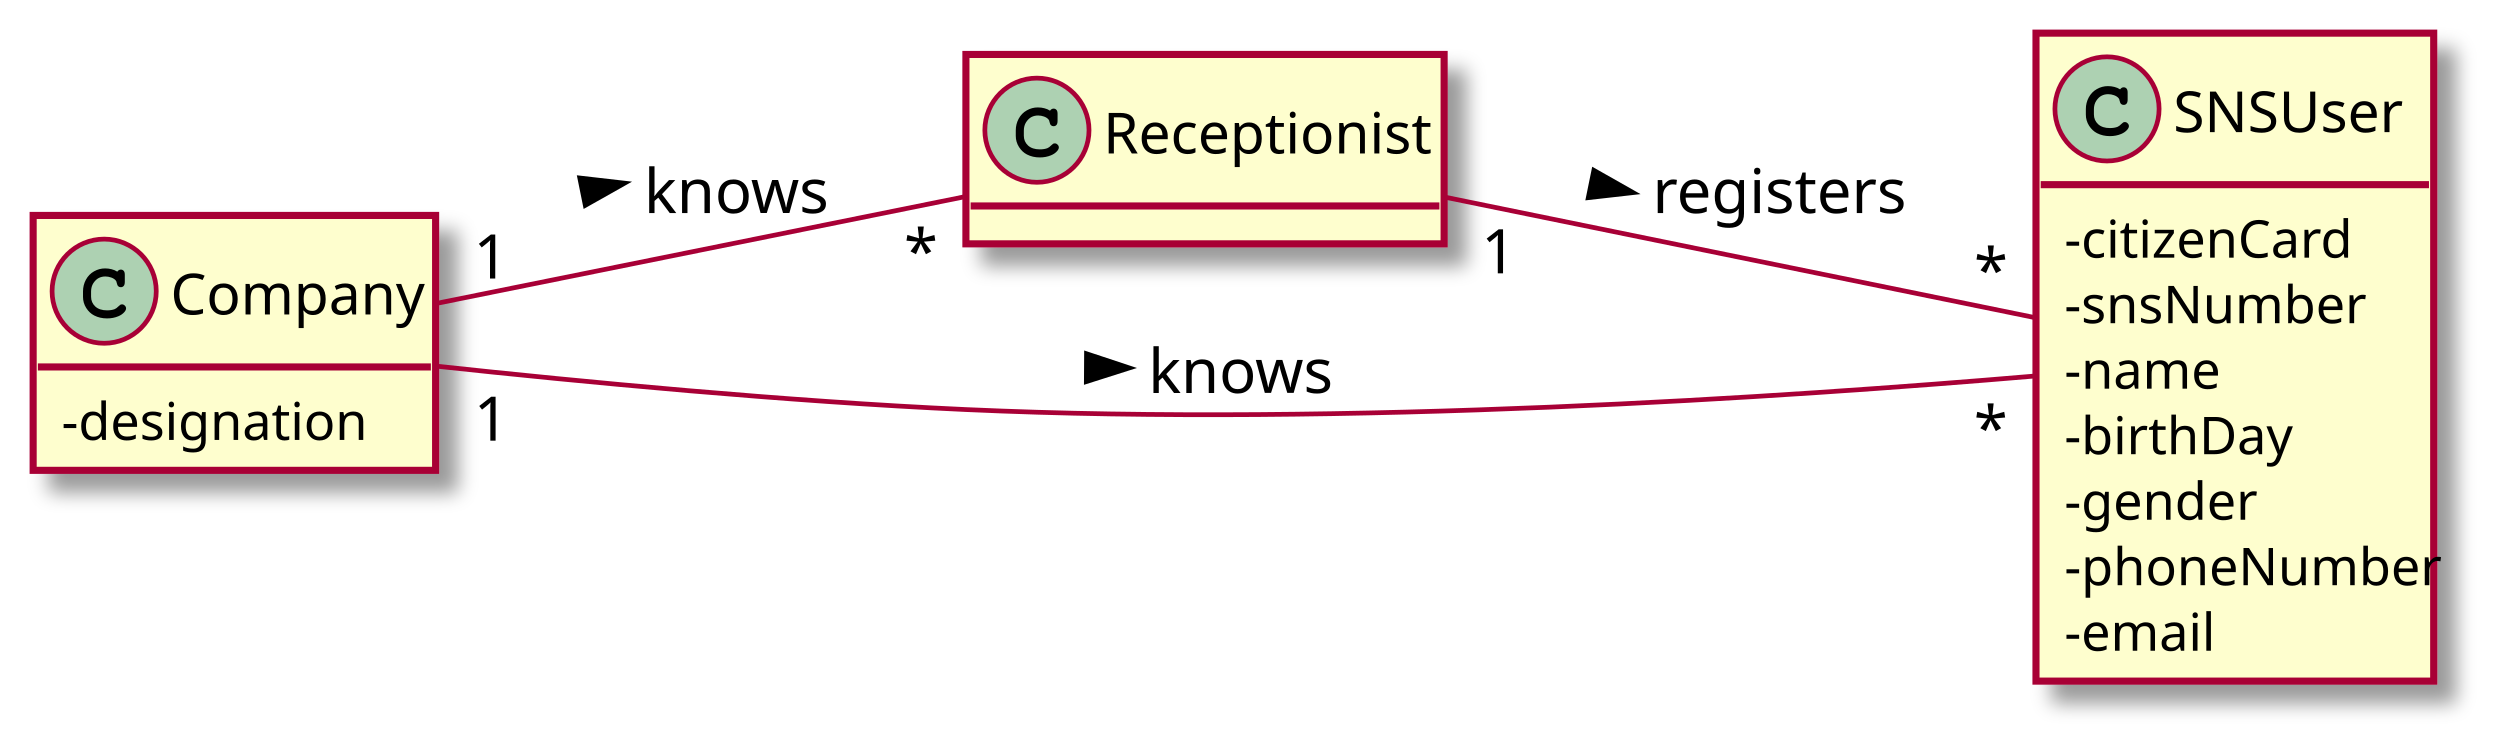
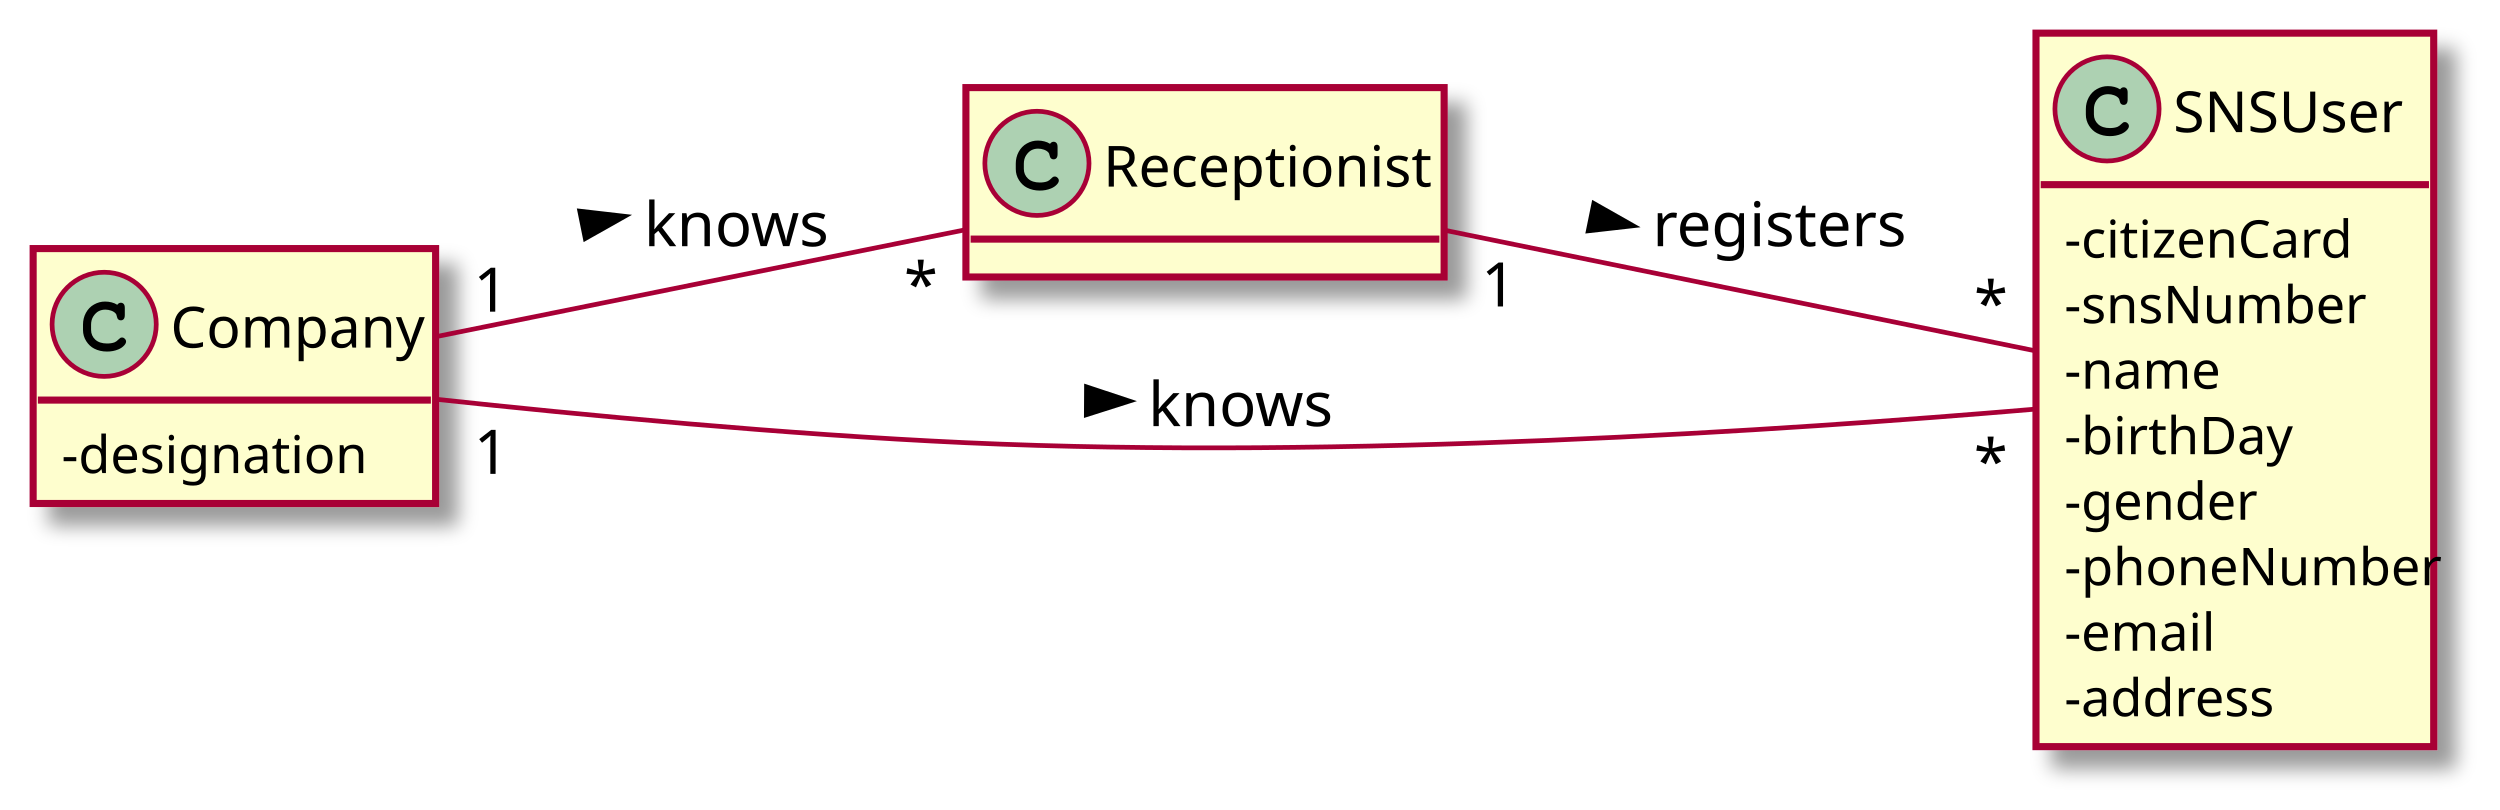
- <svg xmlns="http://www.w3.org/2000/svg" contentScriptType="application/ecmascript" contentStyleType="text/css" height="157px" preserveAspectRatio="none" style="width:528px;height:157px;background:#FFFFFF;" version="1.1" viewBox="0 0 528 157" width="528px" zoomAndPan="magnify">
+ <svg xmlns="http://www.w3.org/2000/svg" contentScriptType="application/ecmascript" contentStyleType="text/css" height="171px" preserveAspectRatio="none" style="width:528px;height:171px;background:#FFFFFF;" version="1.1" viewBox="0 0 528 171" width="528px" zoomAndPan="magnify">
  <defs>
-     <filter height="300%" id="fewtpr45slg1v" width="300%" x="-1" y="-1">
+     <filter height="300%" id="fvqdpvha5oq59" width="300%" x="-1" y="-1">
      <feGaussianBlur result="blurOut" stdDeviation="2.0" />
      <feColorMatrix in="blurOut" result="blurOut2" type="matrix" values="0 0 0 0 0 0 0 0 0 0 0 0 0 0 0 0 0 0 .4 0" />
      <feOffset dx="4.0" dy="4.0" in="blurOut2" result="blurOut3" />
      <feBlend in="SourceGraphic" in2="blurOut3" mode="normal" />
    </filter>
  </defs>
  <g>
-     <rect codeLine="5" fill="#FEFECE" filter="url(#fewtpr45slg1v)" height="40" id="Receptionist" style="stroke:#A80036;stroke-width:1.5;" width="101" x="204" y="11.5" />
-     <ellipse cx="219" cy="27.5" fill="#ADD1B2" rx="11" ry="11" style="stroke:#A80036;stroke-width:1.0;" />
-     <path d="M221.766,23.375 Q221.922,23.156 222.109,23.047 Q222.297,22.938 222.516,22.938 Q222.891,22.938 223.125,23.203 Q223.359,23.453 223.359,24.062 L223.359,25.516 Q223.359,26.125 223.125,26.391 Q222.891,26.656 222.516,26.656 Q222.172,26.656 221.969,26.453 Q221.766,26.266 221.656,25.75 Q221.609,25.391 221.422,25.203 Q221.094,24.828 220.484,24.609 Q219.875,24.391 219.25,24.391 Q218.484,24.391 217.844,24.719 Q217.219,25.047 216.719,25.797 Q216.234,26.547 216.234,27.578 L216.234,28.672 Q216.234,29.906 217.125,30.734 Q218.016,31.547 219.609,31.547 Q220.547,31.547 221.203,31.297 Q221.594,31.141 222.016,30.703 Q222.281,30.438 222.422,30.359 Q222.578,30.281 222.781,30.281 Q223.109,30.281 223.359,30.547 Q223.625,30.797 223.625,31.141 Q223.625,31.484 223.281,31.891 Q222.781,32.469 221.984,32.797 Q220.906,33.25 219.609,33.25 Q218.094,33.25 216.891,32.625 Q215.906,32.125 215.219,31.062 Q214.531,29.984 214.531,28.703 L214.531,27.547 Q214.531,26.219 215.141,25.078 Q215.766,23.922 216.859,23.312 Q217.953,22.688 219.188,22.688 Q219.922,22.688 220.562,22.859 Q221.219,23.016 221.766,23.375 Z " fill="#000000" />
-     <text fill="#000000" font-family="sans-serif" font-size="12" lengthAdjust="spacing" textLength="69" x="233" y="32.41">Receptionist</text>
-     <line style="stroke:#A80036;stroke-width:1.5;" x1="205" x2="304" y1="43.5" y2="43.5" />
-     <rect codeLine="7" fill="#FEFECE" filter="url(#fewtpr45slg1v)" height="136.852" id="SNSUser" style="stroke:#A80036;stroke-width:1.5;" width="84" x="430" y="7" />
+     <rect codeLine="5" fill="#FEFECE" filter="url(#fvqdpvha5oq59)" height="40" id="Receptionist" style="stroke:#A80036;stroke-width:1.5;" width="101" x="204" y="18.5" />
+     <ellipse cx="219" cy="34.5" fill="#ADD1B2" rx="11" ry="11" style="stroke:#A80036;stroke-width:1.0;" />
+     <path d="M221.766,30.375 Q221.922,30.156 222.109,30.047 Q222.297,29.938 222.516,29.938 Q222.891,29.938 223.125,30.203 Q223.359,30.453 223.359,31.062 L223.359,32.516 Q223.359,33.125 223.125,33.391 Q222.891,33.656 222.516,33.656 Q222.172,33.656 221.969,33.453 Q221.766,33.266 221.656,32.75 Q221.609,32.391 221.422,32.203 Q221.094,31.828 220.484,31.609 Q219.875,31.391 219.25,31.391 Q218.484,31.391 217.844,31.719 Q217.219,32.047 216.719,32.797 Q216.234,33.547 216.234,34.578 L216.234,35.672 Q216.234,36.906 217.125,37.734 Q218.016,38.547 219.609,38.547 Q220.547,38.547 221.203,38.297 Q221.594,38.141 222.016,37.703 Q222.281,37.438 222.422,37.359 Q222.578,37.281 222.781,37.281 Q223.109,37.281 223.359,37.547 Q223.625,37.797 223.625,38.141 Q223.625,38.484 223.281,38.891 Q222.781,39.469 221.984,39.797 Q220.906,40.25 219.609,40.25 Q218.094,40.25 216.891,39.625 Q215.906,39.125 215.219,38.062 Q214.531,36.984 214.531,35.703 L214.531,34.547 Q214.531,33.219 215.141,32.078 Q215.766,30.922 216.859,30.312 Q217.953,29.688 219.188,29.688 Q219.922,29.688 220.562,29.859 Q221.219,30.016 221.766,30.375 Z " fill="#000000" />
+     <text fill="#000000" font-family="sans-serif" font-size="12" lengthAdjust="spacing" textLength="69" x="233" y="39.41">Receptionist</text>
+     <line style="stroke:#A80036;stroke-width:1.5;" x1="205" x2="304" y1="50.5" y2="50.5" />
+     <rect codeLine="7" fill="#FEFECE" filter="url(#fvqdpvha5oq59)" height="150.688" id="SNSUser" style="stroke:#A80036;stroke-width:1.5;" width="84" x="430" y="7" />
    <ellipse cx="445" cy="23" fill="#ADD1B2" rx="11" ry="11" style="stroke:#A80036;stroke-width:1.0;" />
    <path d="M447.766,18.875 Q447.922,18.656 448.109,18.547 Q448.297,18.438 448.516,18.438 Q448.891,18.438 449.125,18.703 Q449.359,18.953 449.359,19.562 L449.359,21.016 Q449.359,21.625 449.125,21.891 Q448.891,22.156 448.516,22.156 Q448.172,22.156 447.969,21.953 Q447.766,21.766 447.656,21.25 Q447.609,20.891 447.422,20.703 Q447.094,20.328 446.484,20.109 Q445.875,19.891 445.25,19.891 Q444.484,19.891 443.844,20.219 Q443.219,20.547 442.719,21.297 Q442.234,22.047 442.234,23.078 L442.234,24.172 Q442.234,25.406 443.125,26.234 Q444.016,27.047 445.609,27.047 Q446.547,27.047 447.203,26.797 Q447.594,26.641 448.016,26.203 Q448.281,25.938 448.422,25.859 Q448.578,25.781 448.781,25.781 Q449.109,25.781 449.359,26.047 Q449.625,26.297 449.625,26.641 Q449.625,26.984 449.281,27.391 Q448.781,27.969 447.984,28.297 Q446.906,28.75 445.609,28.75 Q444.094,28.75 442.891,28.125 Q441.906,27.625 441.219,26.562 Q440.531,25.484 440.531,24.203 L440.531,23.047 Q440.531,21.719 441.141,20.578 Q441.766,19.422 442.859,18.812 Q443.953,18.188 445.188,18.188 Q445.922,18.188 446.562,18.359 Q447.219,18.516 447.766,18.875 Z " fill="#000000" />
    <text fill="#000000" font-family="sans-serif" font-size="12" lengthAdjust="spacing" textLength="52" x="459" y="27.91">SNSUser</text>
    <line style="stroke:#A80036;stroke-width:1.5;" x1="431" x2="513" y1="39" y2="39" />
    <text fill="#000000" font-family="sans-serif" font-size="11" lengthAdjust="spacing" textLength="58" x="436" y="54.419">-citizenCard</text>
    <text fill="#000000" font-family="sans-serif" font-size="11" lengthAdjust="spacing" textLength="59" x="436" y="68.255">-snsNumber</text>
    <text fill="#000000" font-family="sans-serif" font-size="11" lengthAdjust="spacing" textLength="30" x="436" y="82.091">-name</text>
    <text fill="#000000" font-family="sans-serif" font-size="11" lengthAdjust="spacing" textLength="44" x="436" y="95.927">-birthDay</text>
    <text fill="#000000" font-family="sans-serif" font-size="11" lengthAdjust="spacing" textLength="38" x="436" y="109.763">-gender</text>
    <text fill="#000000" font-family="sans-serif" font-size="11" lengthAdjust="spacing" textLength="71" x="436" y="123.599">-phoneNumber</text>
    <text fill="#000000" font-family="sans-serif" font-size="11" lengthAdjust="spacing" textLength="28" x="436" y="137.435">-email</text>
-     <rect codeLine="17" fill="#FEFECE" filter="url(#fewtpr45slg1v)" height="53.836" id="Company" style="stroke:#A80036;stroke-width:1.5;" width="85" x="7" y="45.5" />
-     <ellipse cx="22" cy="61.5" fill="#ADD1B2" rx="11" ry="11" style="stroke:#A80036;stroke-width:1.0;" />
-     <path d="M24.766,57.375 Q24.922,57.156 25.109,57.047 Q25.297,56.938 25.516,56.938 Q25.891,56.938 26.125,57.203 Q26.359,57.453 26.359,58.062 L26.359,59.516 Q26.359,60.125 26.125,60.391 Q25.891,60.656 25.516,60.656 Q25.172,60.656 24.969,60.453 Q24.766,60.266 24.656,59.75 Q24.609,59.391 24.422,59.203 Q24.094,58.828 23.484,58.609 Q22.875,58.391 22.25,58.391 Q21.484,58.391 20.844,58.719 Q20.219,59.047 19.719,59.797 Q19.234,60.547 19.234,61.578 L19.234,62.672 Q19.234,63.906 20.125,64.734 Q21.016,65.547 22.609,65.547 Q23.547,65.547 24.203,65.297 Q24.594,65.141 25.016,64.703 Q25.281,64.438 25.422,64.359 Q25.578,64.281 25.781,64.281 Q26.109,64.281 26.359,64.547 Q26.625,64.797 26.625,65.141 Q26.625,65.484 26.281,65.891 Q25.781,66.469 24.984,66.797 Q23.906,67.25 22.609,67.25 Q21.094,67.25 19.891,66.625 Q18.906,66.125 18.219,65.062 Q17.531,63.984 17.531,62.703 L17.531,61.547 Q17.531,60.219 18.141,59.078 Q18.766,57.922 19.859,57.312 Q20.953,56.688 22.188,56.688 Q22.922,56.688 23.562,56.859 Q24.219,57.016 24.766,57.375 Z " fill="#000000" />
-     <text fill="#000000" font-family="sans-serif" font-size="12" lengthAdjust="spacing" textLength="53" x="36" y="66.41">Company</text>
-     <line style="stroke:#A80036;stroke-width:1.5;" x1="8" x2="91" y1="77.5" y2="77.5" />
-     <text fill="#000000" font-family="sans-serif" font-size="11" lengthAdjust="spacing" textLength="59" x="13" y="92.919">-designation</text>
-     <path codeLine="28" d="M305.21,41.65 C343,49.37 394.36,59.85 429.86,67.1 " fill="none" id="Receptionist-SNSUser" style="stroke:#A80036;stroke-width:1.0;" />
-     <polygon fill="#000000" points="344.899,40.676,336.625,35.987,335.449,41.746,344.899,40.676" style="stroke:#000000;stroke-width:1.0;" />
-     <text fill="#000000" font-family="sans-serif" font-size="13" lengthAdjust="spacing" textLength="50" x="349" y="44.995">registers</text>
-     <text fill="#000000" font-family="sans-serif" font-size="13" lengthAdjust="spacing" textLength="7" x="312.833" y="57.722">1</text>
-     <text fill="#000000" font-family="sans-serif" font-size="13" lengthAdjust="spacing" textLength="5" x="416.909" y="61.718">*</text>
-     <path codeLine="29" d="M92.07,64.1 C124.43,57.57 169.46,48.47 203.74,41.55 " fill="none" id="Company-Receptionist" style="stroke:#A80036;stroke-width:1.0;" />
-     <polygon fill="#000000" points="131.901,38.686,122.453,37.596,123.617,43.357,131.901,38.686" style="stroke:#000000;stroke-width:1.0;" />
-     <text fill="#000000" font-family="sans-serif" font-size="13" lengthAdjust="spacing" textLength="37" x="136" y="44.995">knows</text>
-     <text fill="#000000" font-family="sans-serif" font-size="13" lengthAdjust="spacing" textLength="7" x="99.988" y="58.821">1</text>
-     <text fill="#000000" font-family="sans-serif" font-size="13" lengthAdjust="spacing" textLength="5" x="190.917" y="57.722">*</text>
-     <path codeLine="30" d="M92.13,77.33 C122.96,80.65 166.04,84.77 204,86.5 C283.95,90.14 377.38,83.88 429.83,79.41 " fill="none" id="Company-SNSUser" style="stroke:#A80036;stroke-width:1.0;" />
-     <polygon fill="#000000" points="238.5,77.707,229.473,74.712,229.437,80.59,238.5,77.707" style="stroke:#000000;stroke-width:1.0;" />
-     <text fill="#000000" font-family="sans-serif" font-size="13" lengthAdjust="spacing" textLength="37" x="242.5" y="82.995">knows</text>
-     <text fill="#000000" font-family="sans-serif" font-size="13" lengthAdjust="spacing" textLength="7" x="100.059" y="93.075">1</text>
-     <text fill="#000000" font-family="sans-serif" font-size="13" lengthAdjust="spacing" textLength="5" x="416.873" y="95.071">*</text>
+     <text fill="#000000" font-family="sans-serif" font-size="11" lengthAdjust="spacing" textLength="44" x="436" y="151.27">-address</text>
+     <rect codeLine="18" fill="#FEFECE" filter="url(#fvqdpvha5oq59)" height="53.836" id="Company" style="stroke:#A80036;stroke-width:1.5;" width="85" x="7" y="52.5" />
+     <ellipse cx="22" cy="68.5" fill="#ADD1B2" rx="11" ry="11" style="stroke:#A80036;stroke-width:1.0;" />
+     <path d="M24.766,64.375 Q24.922,64.156 25.109,64.047 Q25.297,63.938 25.516,63.938 Q25.891,63.938 26.125,64.203 Q26.359,64.453 26.359,65.062 L26.359,66.516 Q26.359,67.125 26.125,67.391 Q25.891,67.656 25.516,67.656 Q25.172,67.656 24.969,67.453 Q24.766,67.266 24.656,66.75 Q24.609,66.391 24.422,66.203 Q24.094,65.828 23.484,65.609 Q22.875,65.391 22.25,65.391 Q21.484,65.391 20.844,65.719 Q20.219,66.047 19.719,66.797 Q19.234,67.547 19.234,68.578 L19.234,69.672 Q19.234,70.906 20.125,71.734 Q21.016,72.547 22.609,72.547 Q23.547,72.547 24.203,72.297 Q24.594,72.141 25.016,71.703 Q25.281,71.438 25.422,71.359 Q25.578,71.281 25.781,71.281 Q26.109,71.281 26.359,71.547 Q26.625,71.797 26.625,72.141 Q26.625,72.484 26.281,72.891 Q25.781,73.469 24.984,73.797 Q23.906,74.25 22.609,74.25 Q21.094,74.25 19.891,73.625 Q18.906,73.125 18.219,72.062 Q17.531,70.984 17.531,69.703 L17.531,68.547 Q17.531,67.219 18.141,66.078 Q18.766,64.922 19.859,64.312 Q20.953,63.688 22.188,63.688 Q22.922,63.688 23.562,63.859 Q24.219,64.016 24.766,64.375 Z " fill="#000000" />
+     <text fill="#000000" font-family="sans-serif" font-size="12" lengthAdjust="spacing" textLength="53" x="36" y="73.41">Company</text>
+     <line style="stroke:#A80036;stroke-width:1.5;" x1="8" x2="91" y1="84.5" y2="84.5" />
+     <text fill="#000000" font-family="sans-serif" font-size="11" lengthAdjust="spacing" textLength="59" x="13" y="99.919">-designation</text>
+     <path codeLine="29" d="M305.21,48.65 C343,56.37 394.36,66.85 429.86,74.1 " fill="none" id="Receptionist-SNSUser" style="stroke:#A80036;stroke-width:1.0;" />
+     <polygon fill="#000000" points="344.899,47.676,336.625,42.987,335.449,48.746,344.899,47.676" style="stroke:#000000;stroke-width:1.0;" />
+     <text fill="#000000" font-family="sans-serif" font-size="13" lengthAdjust="spacing" textLength="50" x="349" y="51.995">registers</text>
+     <text fill="#000000" font-family="sans-serif" font-size="13" lengthAdjust="spacing" textLength="7" x="312.833" y="64.722">1</text>
+     <text fill="#000000" font-family="sans-serif" font-size="13" lengthAdjust="spacing" textLength="5" x="416.909" y="68.733">*</text>
+     <path codeLine="30" d="M92.07,71.1 C124.43,64.57 169.46,55.47 203.74,48.55 " fill="none" id="Company-Receptionist" style="stroke:#A80036;stroke-width:1.0;" />
+     <polygon fill="#000000" points="131.901,45.686,122.453,44.596,123.617,50.357,131.901,45.686" style="stroke:#000000;stroke-width:1.0;" />
+     <text fill="#000000" font-family="sans-serif" font-size="13" lengthAdjust="spacing" textLength="37" x="136" y="51.995">knows</text>
+     <text fill="#000000" font-family="sans-serif" font-size="13" lengthAdjust="spacing" textLength="7" x="99.988" y="65.821">1</text>
+     <text fill="#000000" font-family="sans-serif" font-size="13" lengthAdjust="spacing" textLength="5" x="190.917" y="64.722">*</text>
+     <path codeLine="31" d="M92.13,84.33 C122.96,87.65 166.04,91.77 204,93.5 C283.95,97.14 377.38,90.88 429.83,86.41 " fill="none" id="Company-SNSUser" style="stroke:#A80036;stroke-width:1.0;" />
+     <polygon fill="#000000" points="238.5,84.707,229.473,81.712,229.437,87.59,238.5,84.707" style="stroke:#000000;stroke-width:1.0;" />
+     <text fill="#000000" font-family="sans-serif" font-size="13" lengthAdjust="spacing" textLength="37" x="242.5" y="89.995">knows</text>
+     <text fill="#000000" font-family="sans-serif" font-size="13" lengthAdjust="spacing" textLength="7" x="100.059" y="100.075">1</text>
+     <text fill="#000000" font-family="sans-serif" font-size="13" lengthAdjust="spacing" textLength="5" x="416.873" y="102.086">*</text>
  </g>
</svg>
